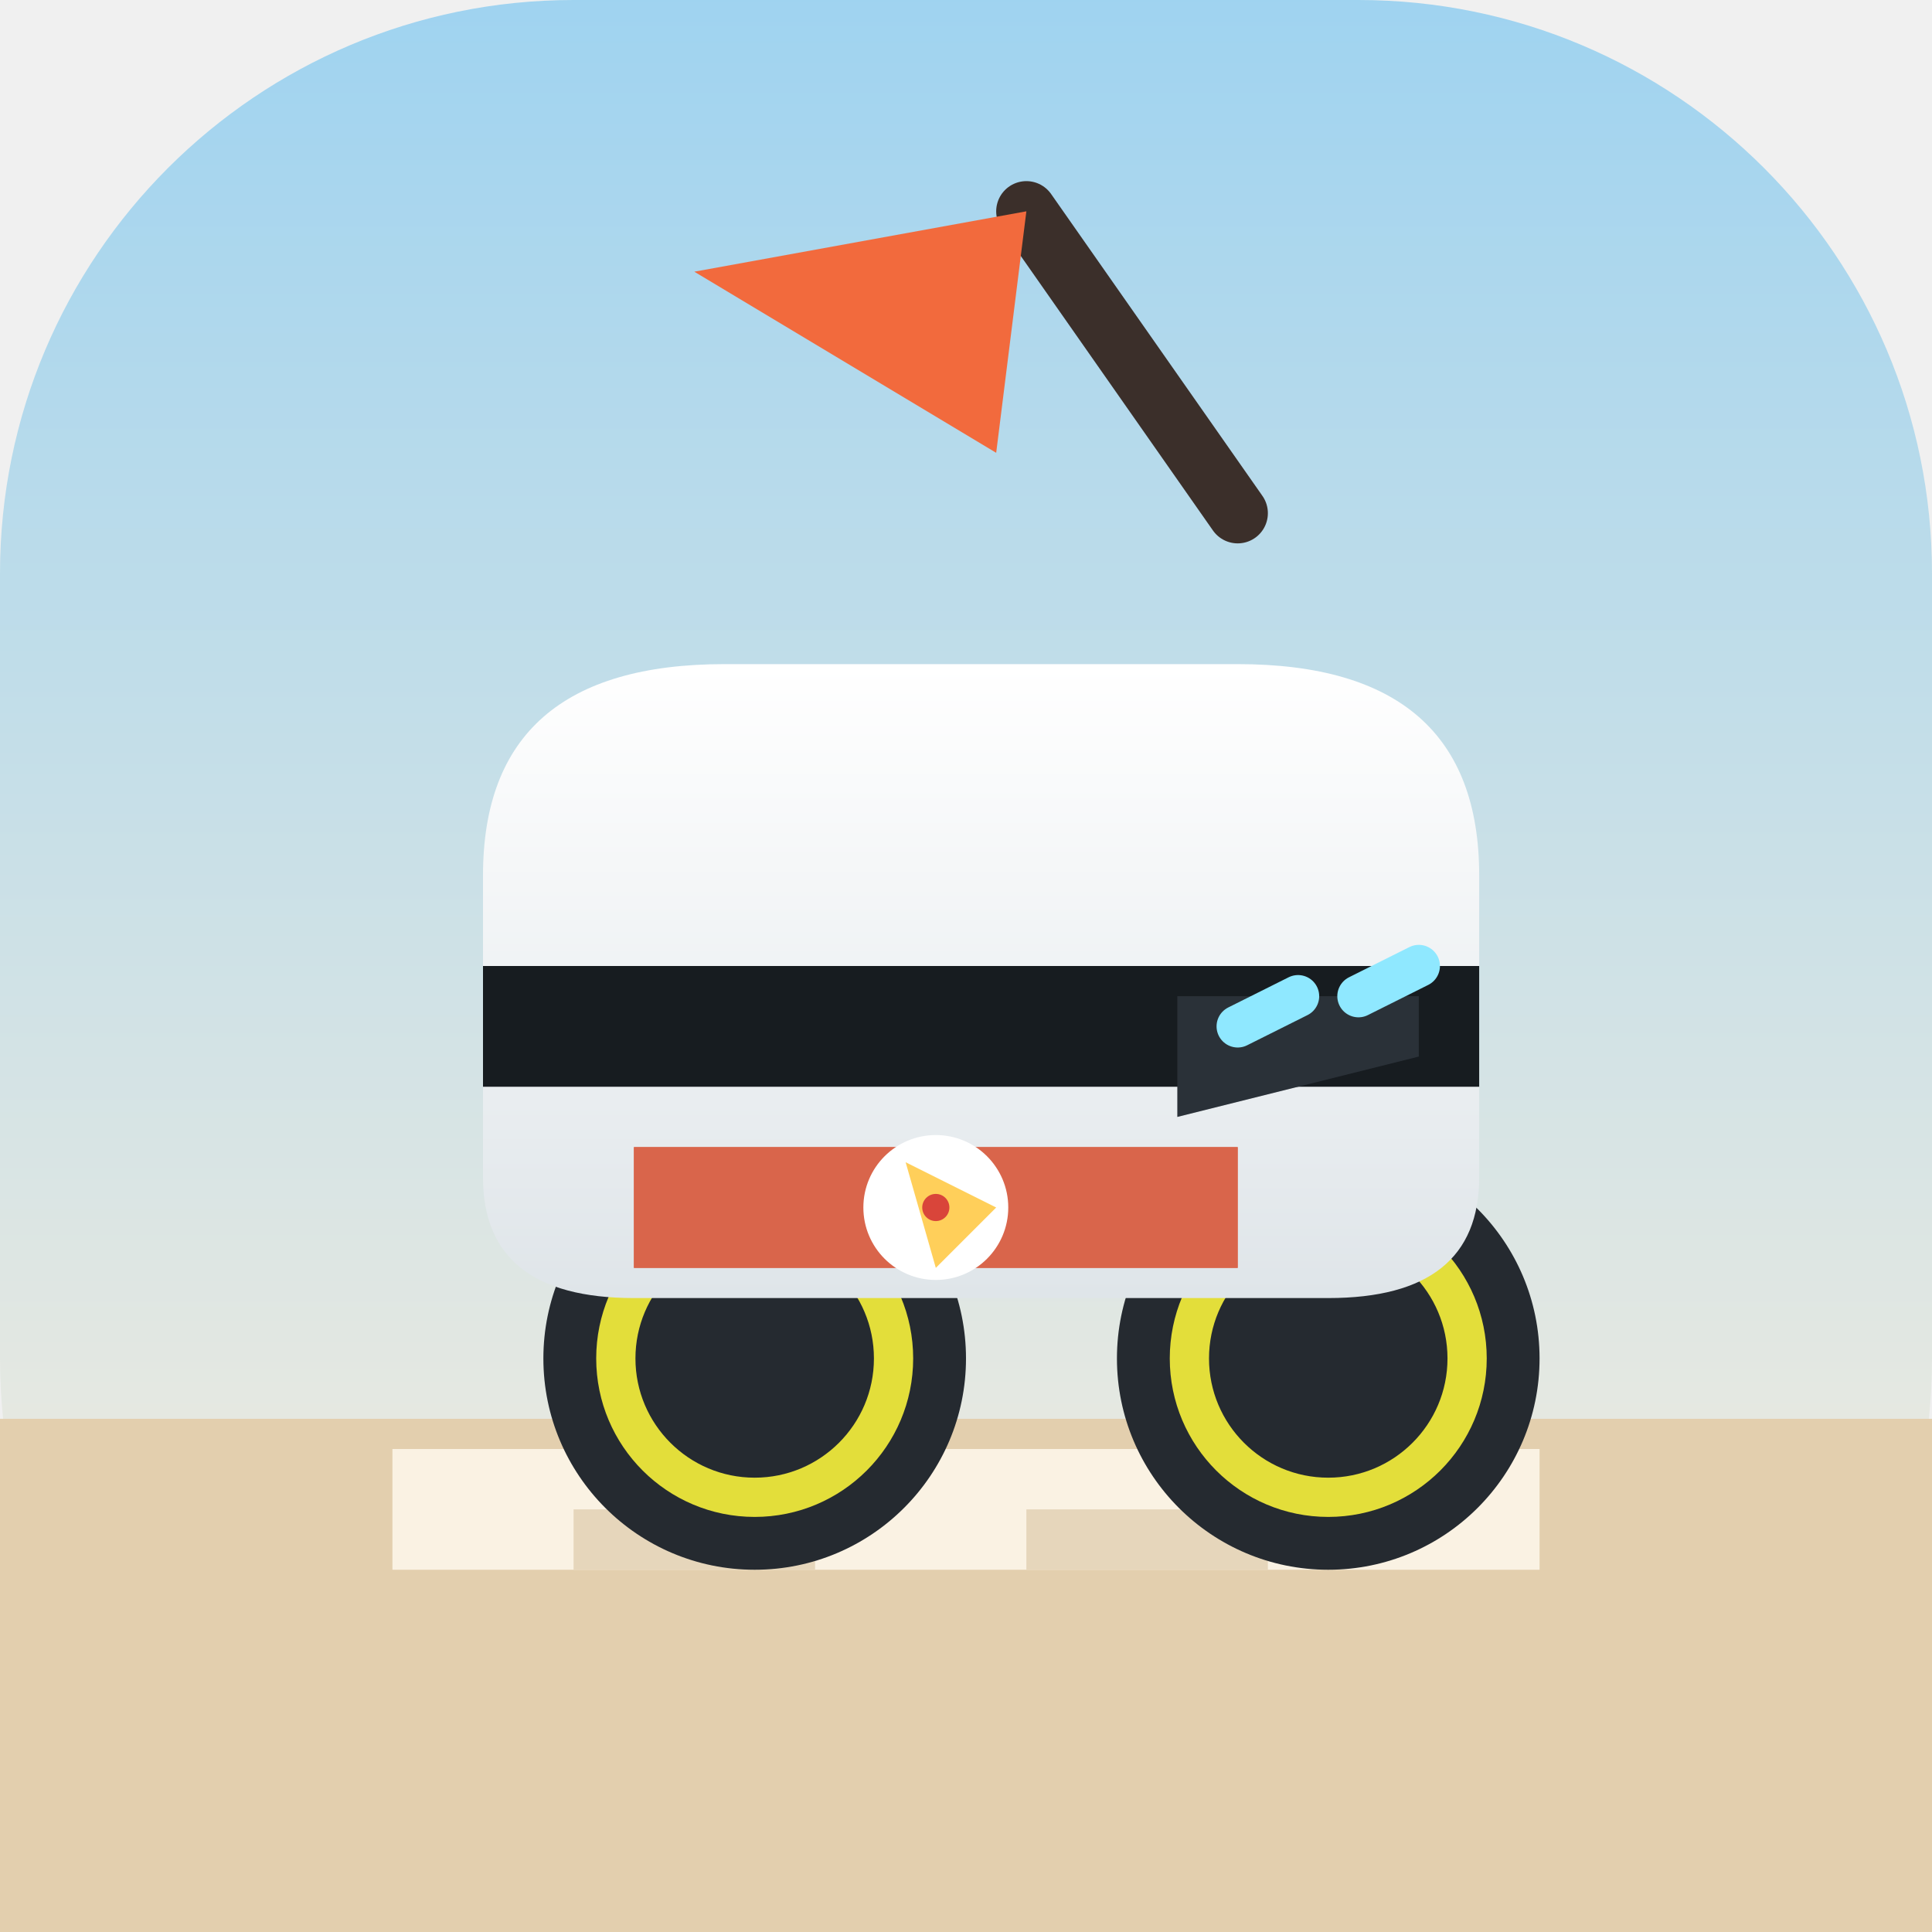
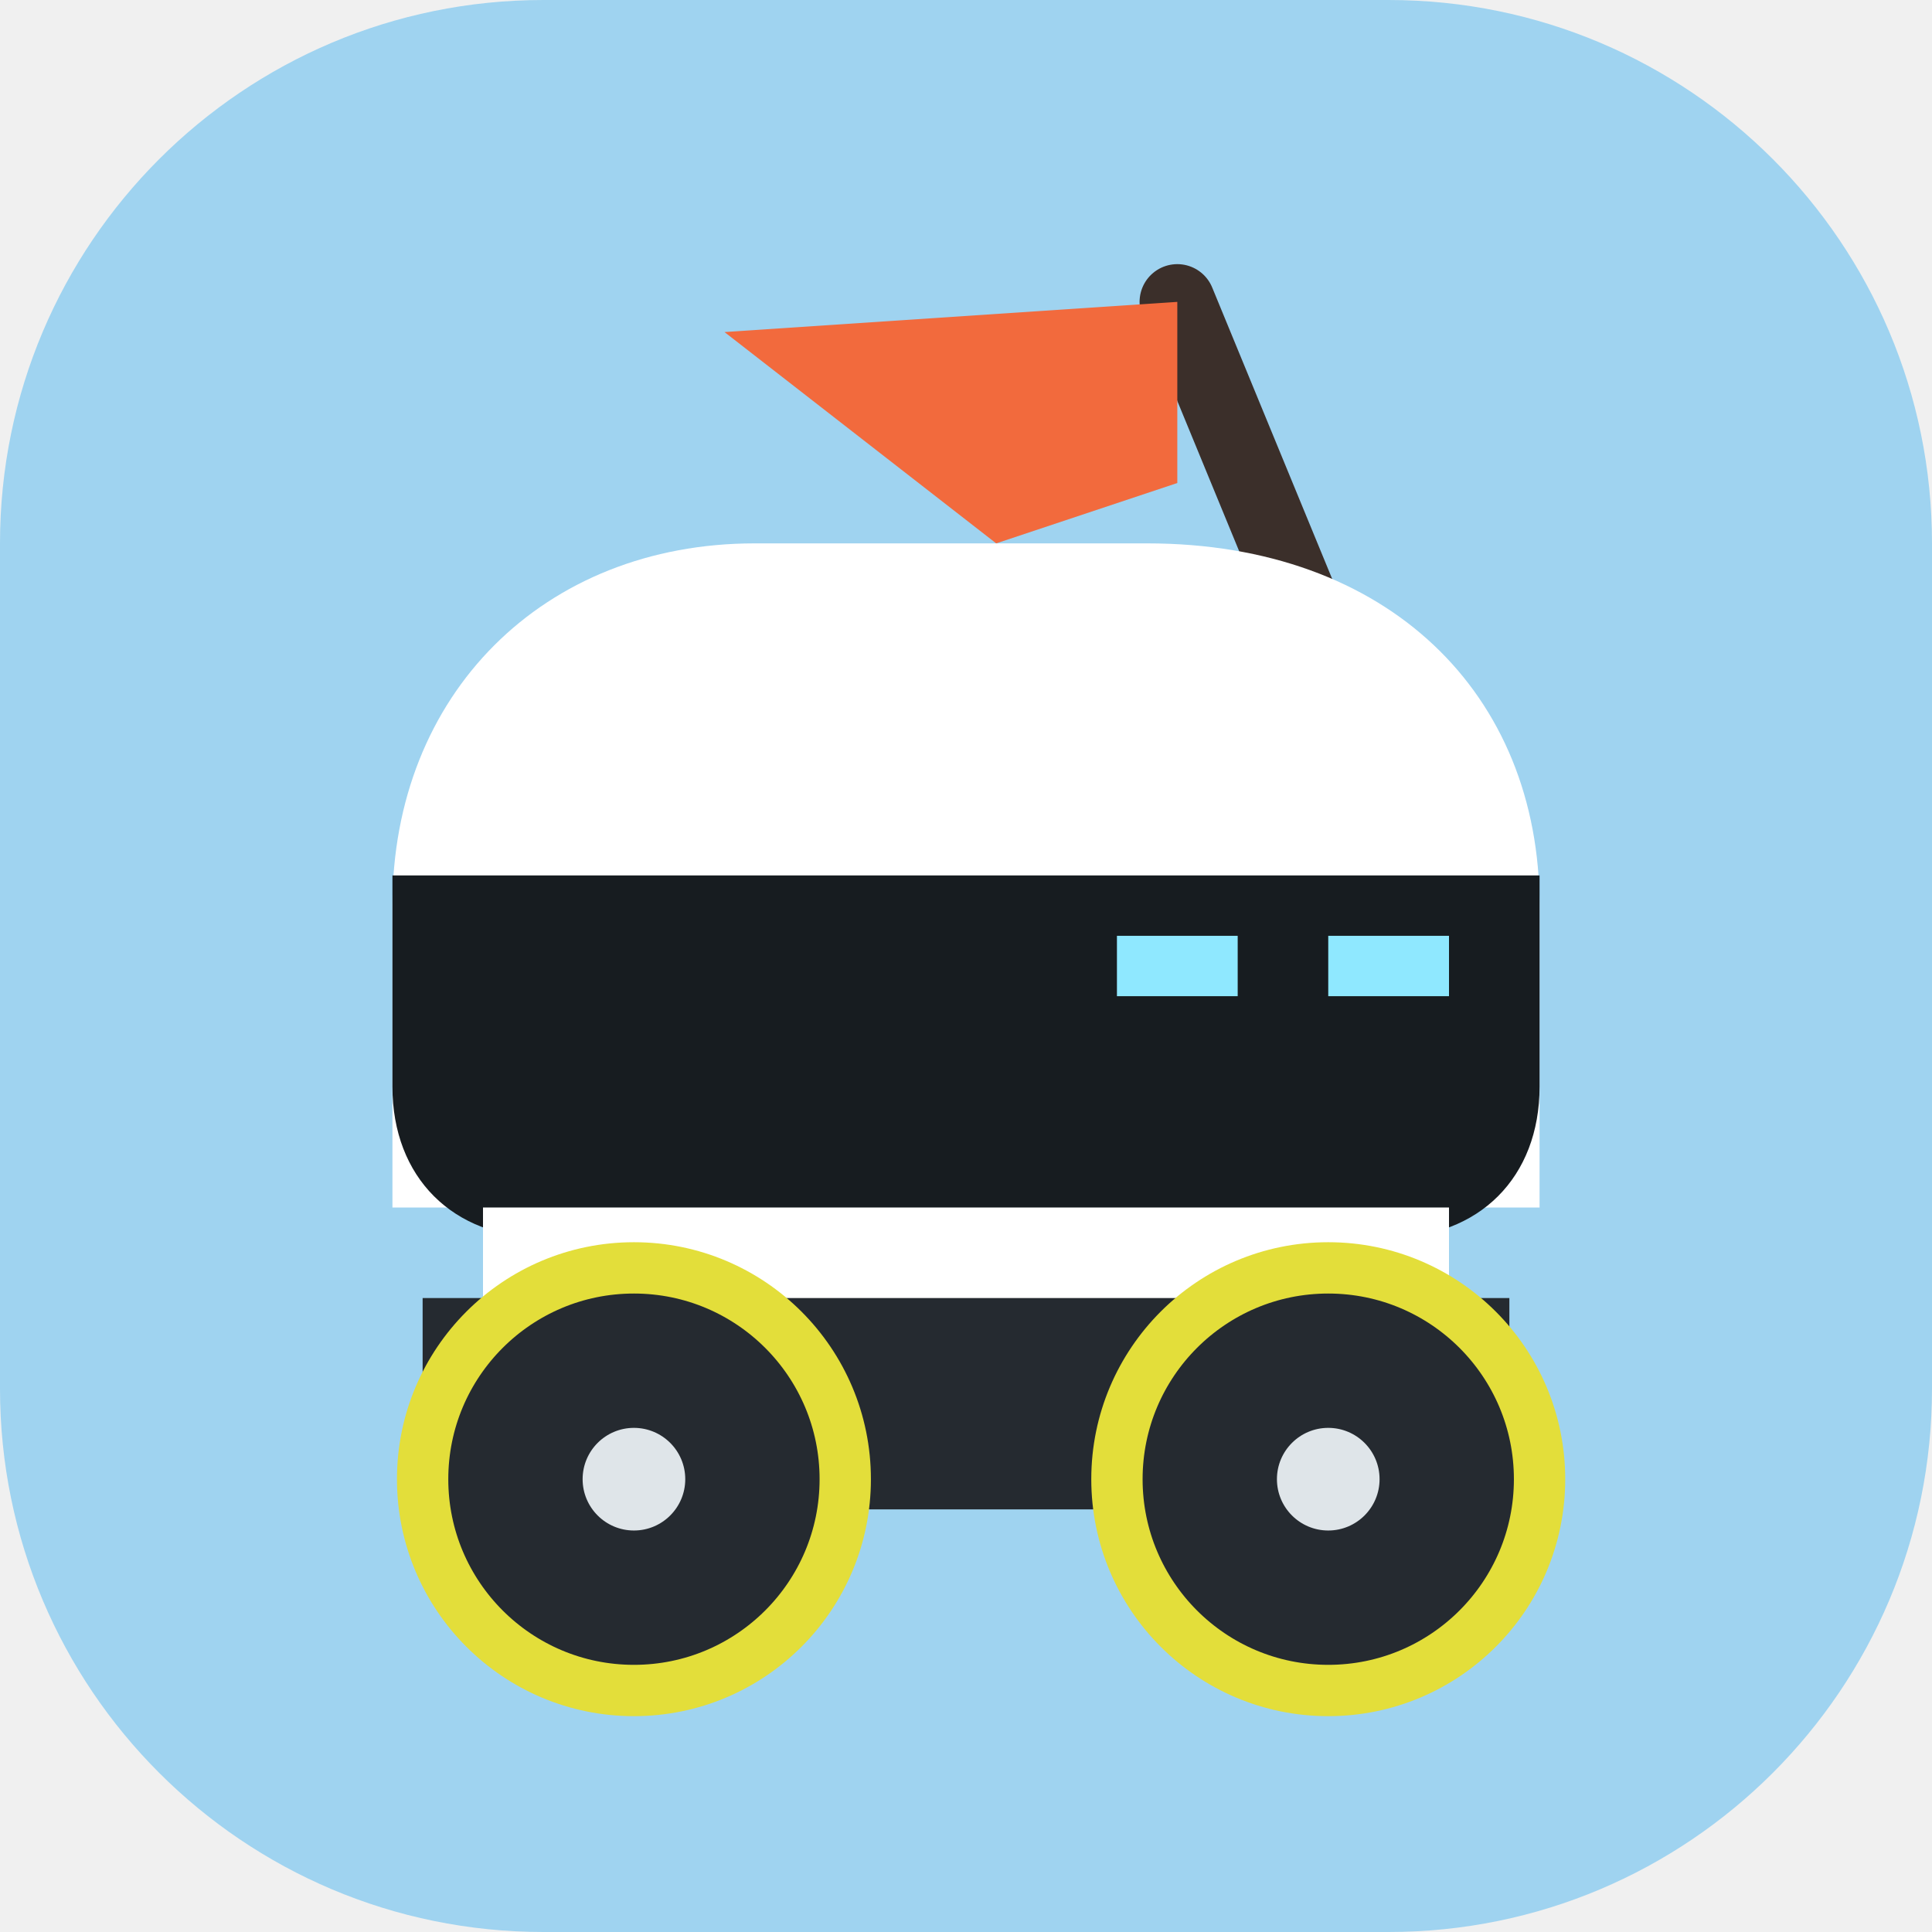
<svg xmlns="http://www.w3.org/2000/svg" viewBox="0 0 64 64">
-   <defs>
-     <linearGradient id="sky" x2="0" y2="1">
-       <stop stop-color="#9fd3f0" />
-       <stop offset="1" stop-color="#fff0dc" />
-     </linearGradient>
-     <linearGradient id="lid" x2="0" y2="1">
-       <stop stop-color="#fff" />
-       <stop offset="1" stop-color="#dfe5e9" />
-     </linearGradient>
-   </defs>
-   <rect width="64" height="64" rx="19" fill="url(#sky)" />
-   <path d="M0 47h64v17H0z" fill="#e3cfae" />
-   <path d="M13 48h38v4H13z" fill="#faf2e3" />
-   <path d="M19 50h8v2h-8m15-2h8v2h-8" fill="#e6d6bb" />
-   <path d="M41 17 34 7" stroke="#3b2f2a" stroke-width="2" stroke-linecap="round" />
-   <path d="M34 7 23 9l10 6z" fill="#f26a3d" />
-   <circle cx="25" cy="45" r="7" fill="#252a30" />
-   <circle cx="44" cy="45" r="7" fill="#252a30" />
-   <circle cx="25" cy="45" r="4.6" fill="none" stroke="#e3de3a" stroke-width="1.3" />
-   <circle cx="44" cy="45" r="4.6" fill="none" stroke="#e3de3a" stroke-width="1.3" />
-   <path d="M16 29q0-7 8-7h17q8 0 8 7v10q0 4-5 4H21q-5 0-5-4z" fill="url(#lid)" />
-   <path d="M16 32h33v4H16z" fill="#171c20" />
-   <path d="M39 33h8v2l-8 2z" fill="#2a3138" />
-   <path d="M41 34l2-1m2 0 2-1" stroke="#8fe8ff" stroke-width="1.4" stroke-linecap="round" />
-   <path d="M21 38h20v4H21z" fill="#d9654b" />
-   <path d="M21 38h20v4H21z" fill="#d9654b" />
-   <circle cx="31" cy="40" r="2.4" fill="#fff" />
-   <path d="m30 38.5 3 1.5-2 2z" fill="#ffcf5a" />
-   <circle cx="31" cy="40" r=".45" fill="#d9453a" />
+   <rect width="64" height="64" rx="18" fill="#9fd3f0" />
+   <path d="M46 27 39 10" fill="none" stroke="#3b2f2a" stroke-linecap="round" stroke-width="2.5" />
+   <path d="m39 10-15 1 9 7 6-2z" fill="#f26a3d" />
+   <path d="M13 30c0-7 5-12 12-12h13c8 0 13 5 13 12v10H13z" fill="#fff" />
+   <path d="M13 29h38v7c0 3-2 5-5 5H18c-3 0-5-2-5-5z" fill="#171c20" />
+   <path d="M37 31h4v2h-4zm7 0h4v2h-4z" fill="#8fe8ff" />
+   <path d="M16 40h32v4H16z" fill="#fff" />
+   <path d="M14 43h36v4c0 2-2 3-4 3H18c-2 0-4-1-4-3z" fill="#252a30" />
+   <circle cx="21" cy="49" r="7" fill="#252a30" stroke="#e3de3a" stroke-width="1.7" />
+   <circle cx="44" cy="49" r="7" fill="#252a30" stroke="#e3de3a" stroke-width="1.7" />
+   <circle cx="21" cy="49" r="1.7" fill="#dfe5e9" />
+   <circle cx="44" cy="49" r="1.7" fill="#dfe5e9" />
</svg>
